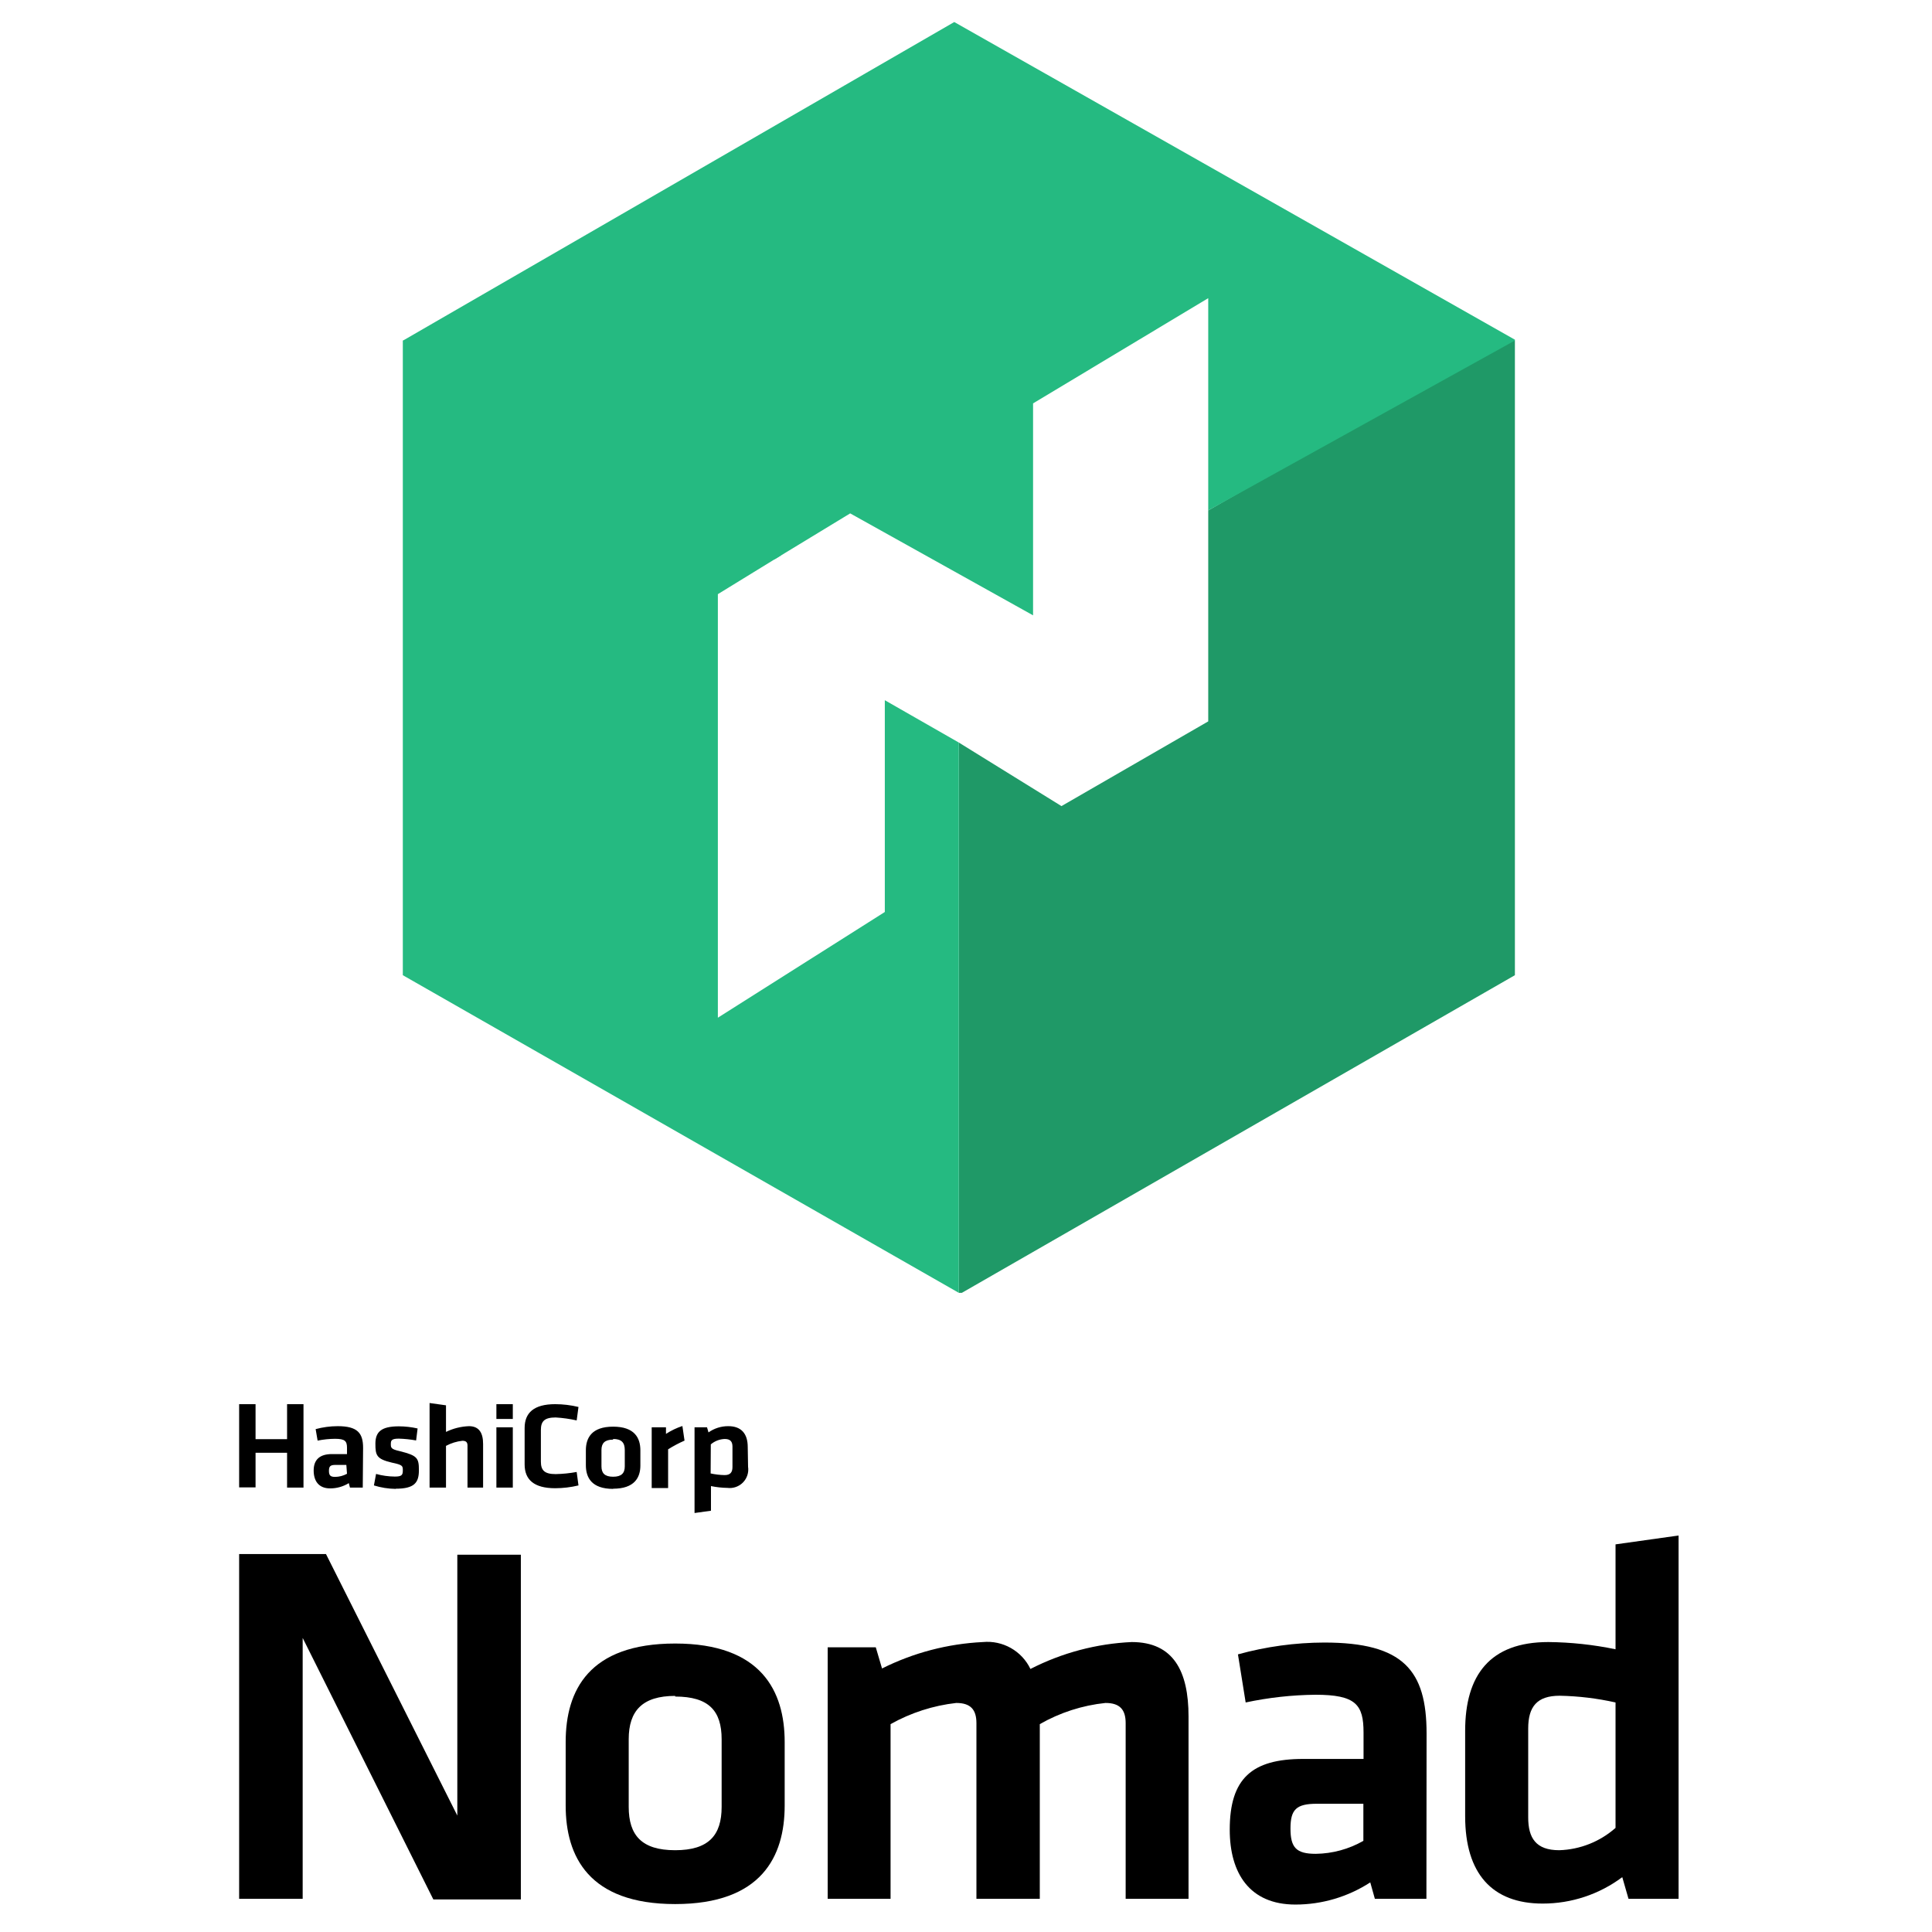
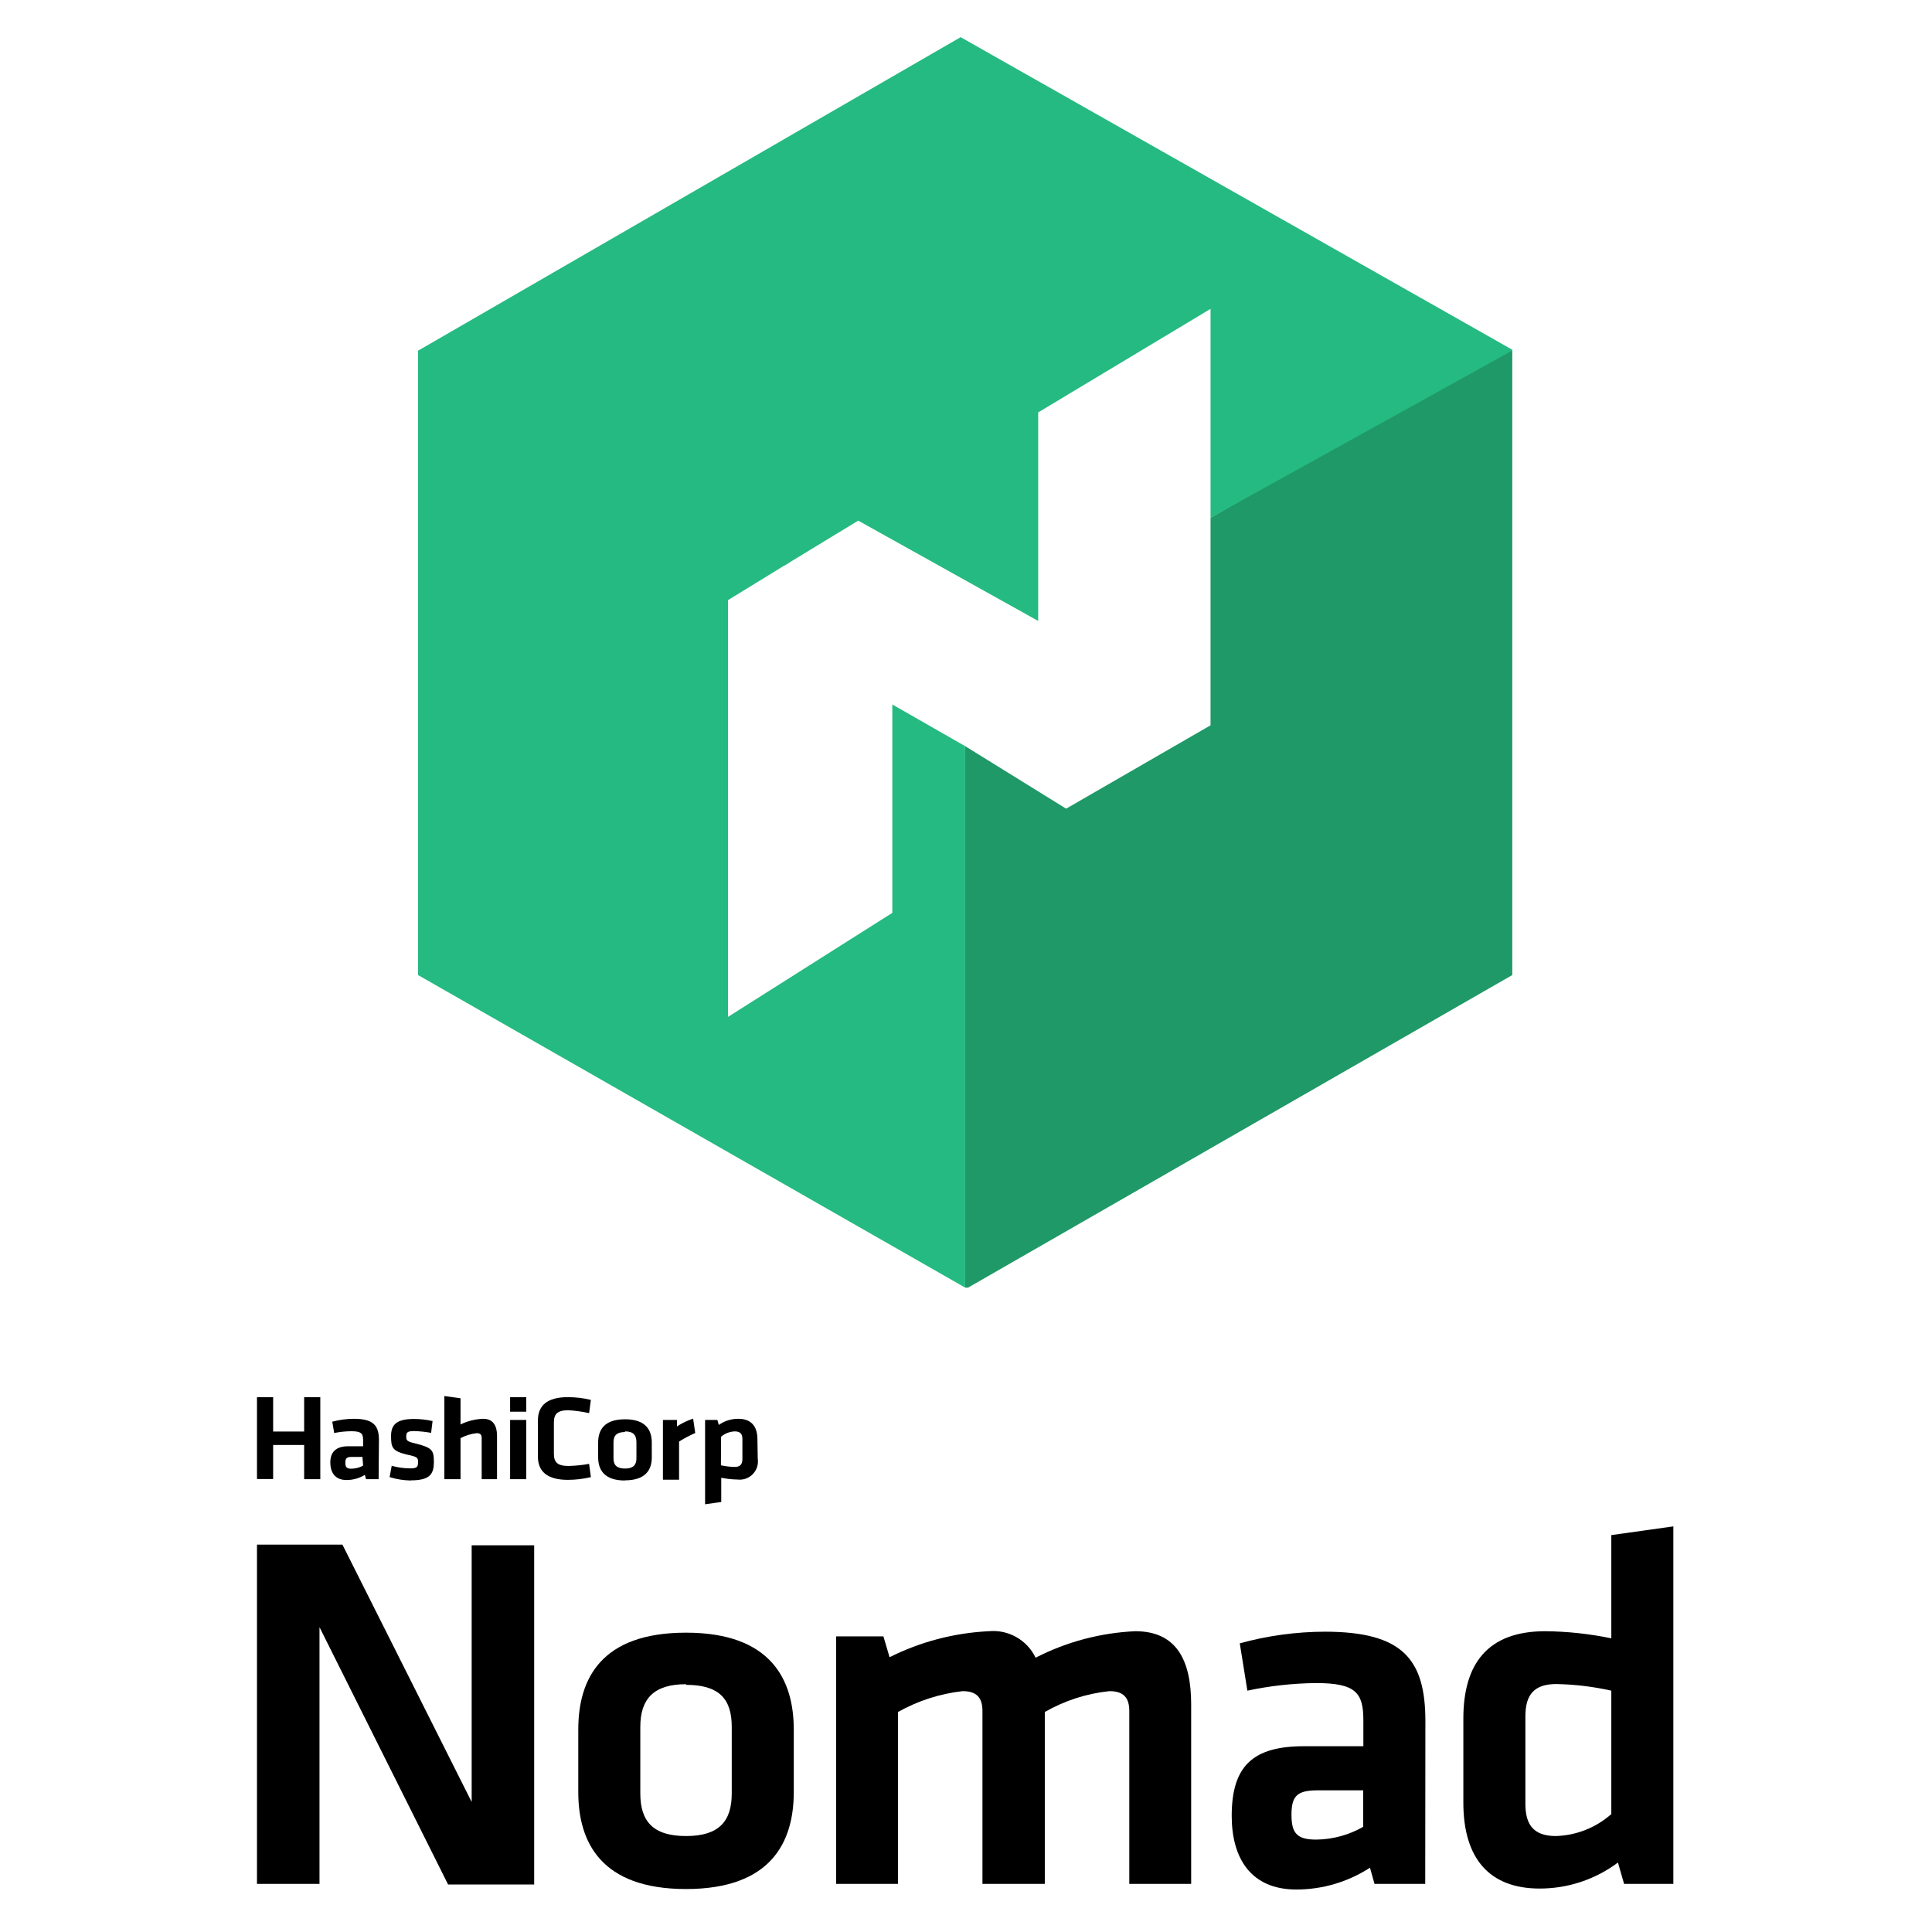
- <svg xmlns="http://www.w3.org/2000/svg" width="350px" height="350px" viewBox="57.5 21.5 236 307" version="1.1">
+ <svg xmlns="http://www.w3.org/2000/svg" width="350px" height="350px" viewBox="55.42 19 238.16 312" version="1.1">
  <defs />
  <g id="Page-1" stroke="none" stroke-width="1" fill="none" fill-rule="evenodd">
    <g id="Artboard" fill-rule="nonzero">
      <g id="Nomad_VerticalLogo_FullColor" transform="translate(60, 25)">
        <polygon id="Shape" fill="#1F9967" points="153.991 77.609 153.991 111.13 130.67 124.591 114.365 114.496 114.365 201.939 114.835 201.939 202.722 151.461 202.722 50.609 201.078 50.609" />
        <polygon id="Shape" fill="#25BA81" points="113.635 0 26.009 50.635 85.122 85.357 97.096 78.078 126.157 94.278 126.157 60.6 153.991 43.878 153.991 77.609 202.722 50.609 202.722 50.478" />
        <polygon id="Shape" fill="#25BA81" points="102.6 107.765 102.6 141.417 76.07 158.217 76.07 90.913 86.139 84.73 26.53 50.609 26.009 50.635 26.009 151.461 114.365 201.939 114.365 114.496" />
        <polygon id="Shape" fill="#000000" points="10.096 256.774 10.096 298.226 0 298.226 0 243.443 13.8 243.443 34.67 285 34.67 243.548 44.765 243.548 44.765 298.33 30.861 298.33" />
        <path d="M69.287,299.061 C55.565,299.061 51.887,291.496 51.887,283.409 L51.887,273.313 C51.887,265.096 55.591,257.661 69.287,257.661 C82.983,257.661 86.687,265.226 86.687,273.313 L86.687,283.409 C86.687,291.496 83.009,299.061 69.287,299.061 Z M69.287,265.983 C64.07,265.983 61.904,268.357 61.904,272.87 L61.904,283.617 C61.904,288.13 63.965,290.504 69.287,290.504 C74.609,290.504 76.67,288.13 76.67,283.617 L76.67,272.87 C76.67,268.357 74.635,266.087 69.287,266.087 L69.287,265.983 Z" id="Shape" fill="#000000" />
        <path d="M117.157,298.226 L117.157,270.313 C117.157,268.174 116.243,267.104 113.948,267.104 C110.28,267.518 106.732,268.663 103.513,270.47 L103.513,298.226 L93.522,298.226 L93.522,258.261 L101.165,258.261 L102.157,261.626 C107.145,259.126 112.601,257.696 118.174,257.426 C121.343,257.125 124.364,258.833 125.739,261.704 C130.735,259.14 136.225,257.681 141.835,257.426 C148.487,257.426 150.861,262.096 150.861,269.243 L150.861,298.226 L140.87,298.226 L140.87,270.313 C140.87,268.174 139.957,267.104 137.661,267.104 C133.986,267.487 130.432,268.633 127.226,270.47 L127.226,298.226 L117.157,298.226 Z" id="Shape" fill="#000000" />
        <path d="M188.661,298.226 L180.47,298.226 L179.739,295.617 C176.197,297.915 172.066,299.139 167.843,299.139 C160.539,299.139 157.409,294.13 157.409,287.243 C157.409,279.104 160.93,276 169.07,276 L178.67,276 L178.67,271.8 C178.67,267.365 177.443,265.8 171.026,265.8 C167.299,265.838 163.585,266.249 159.939,267.026 L158.713,259.383 C163.183,258.15 167.798,257.518 172.435,257.504 C185.009,257.504 188.687,261.939 188.687,271.957 L188.661,298.226 Z M178.643,283.122 L171.261,283.122 C167.974,283.122 167.061,284.035 167.061,287.061 C167.061,290.087 167.974,291.078 171.078,291.078 C173.734,291.044 176.337,290.335 178.643,289.017 L178.643,283.122 Z" id="Shape" fill="#000000" />
        <path d="M194.817,271.539 C194.817,262.67 198.757,257.426 208.043,257.426 C211.629,257.461 215.202,257.845 218.713,258.574 L218.713,241.904 L228.73,240.496 L228.73,298.226 L220.774,298.226 L219.783,294.783 C216.132,297.516 211.691,298.99 207.13,298.983 C199.096,298.983 194.817,294.209 194.817,285.104 L194.817,271.539 Z M218.713,267.026 C215.8,266.372 212.828,266.014 209.843,265.957 C206.243,265.957 204.835,267.678 204.835,271.174 L204.835,285.287 C204.835,288.574 206.061,290.504 209.765,290.504 C213.071,290.402 216.236,289.147 218.713,286.957 L218.713,267.026 Z" id="Shape" fill="#000000" />
        <path d="M7.617,232.878 L7.617,227.348 L2.609,227.348 L2.609,232.852 L0,232.852 L0,219.626 L2.609,219.626 L2.609,225.183 L7.617,225.183 L7.617,219.626 L10.226,219.626 L10.226,232.878 L7.617,232.878 Z M19.643,232.878 L17.609,232.878 L17.426,232.174 C16.532,232.725 15.502,233.014 14.452,233.009 C12.626,233.009 11.843,231.809 11.843,230.165 C11.843,228.522 12.73,227.557 14.739,227.557 L17.139,227.557 L17.139,226.565 C17.139,225.496 16.826,225.13 15.235,225.13 C14.306,225.137 13.38,225.233 12.47,225.417 L12.157,223.591 C13.296,223.283 14.471,223.125 15.652,223.122 C18.783,223.122 19.696,224.191 19.696,226.565 L19.643,232.878 Z M17.035,229.278 L15.313,229.278 C14.504,229.278 14.27,229.487 14.27,230.217 C14.27,230.948 14.504,231.183 15.261,231.183 C15.918,231.172 16.563,231.002 17.139,230.687 L17.035,229.278 Z M24.861,233.087 C23.693,233.07 22.533,232.886 21.417,232.539 L21.757,230.713 C22.726,230.981 23.725,231.121 24.73,231.13 C25.826,231.13 26.009,230.896 26.009,230.165 C26.009,229.435 26.009,229.278 24.261,228.913 C21.835,228.339 21.652,227.765 21.652,225.913 C21.652,224.061 22.539,223.148 25.383,223.148 C26.383,223.151 27.381,223.265 28.357,223.487 L28.122,225.391 C27.217,225.227 26.302,225.131 25.383,225.104 C24.287,225.104 24.104,225.339 24.104,225.939 C24.104,226.539 24.104,226.774 25.513,227.087 C28.304,227.791 28.565,228.157 28.565,230.113 C28.565,232.07 27.887,233.061 24.887,233.061 L24.861,233.087 Z M36.287,232.878 L36.287,226.2 C36.287,225.678 36.052,225.443 35.478,225.443 C34.565,225.542 33.679,225.816 32.87,226.252 L32.87,232.878 L30.261,232.878 L30.261,219.443 L32.87,219.809 L32.87,224.035 C34.01,223.479 35.254,223.168 36.522,223.122 C38.165,223.122 38.765,224.243 38.765,225.939 L38.765,232.878 L36.287,232.878 Z M40.878,221.974 L40.878,219.626 L43.487,219.626 L43.487,221.974 L40.878,221.974 Z M40.878,232.878 L40.878,223.304 L43.487,223.304 L43.487,232.878 L40.878,232.878 Z M45.365,223.409 C45.365,221.009 46.826,219.626 50.217,219.626 C51.465,219.629 52.708,219.778 53.922,220.07 L53.635,222.209 C52.536,221.962 51.42,221.805 50.296,221.739 C48.522,221.739 47.948,222.339 47.948,223.722 L47.948,228.757 C47.948,230.139 48.522,230.739 50.296,230.739 C51.416,230.716 52.533,230.603 53.635,230.4 L53.922,232.539 C52.708,232.831 51.465,232.98 50.217,232.983 C46.826,232.983 45.365,231.6 45.365,229.2 L45.365,223.409 Z M59.426,233.087 C56.009,233.087 55.096,231.287 55.096,229.33 L55.096,226.957 C55.096,225 56.009,223.2 59.426,223.2 C62.843,223.2 63.757,225 63.757,226.957 L63.757,229.383 C63.757,231.261 62.843,233.061 59.426,233.061 L59.426,233.087 Z M59.426,225.261 C58.096,225.261 57.574,225.835 57.574,226.904 L57.574,229.513 C57.574,230.583 58.096,231.157 59.426,231.157 C60.757,231.157 61.278,230.583 61.278,229.513 L61.278,226.904 C61.278,225.73 60.757,225.157 59.426,225.157 L59.426,225.261 Z M70.774,225.417 C69.871,225.813 68.999,226.275 68.165,226.8 L68.165,232.957 L65.557,232.957 L65.557,223.304 L67.826,223.304 L67.826,224.348 C68.639,223.821 69.515,223.4 70.435,223.096 L70.774,225.417 Z M80.87,229.565 C81.008,230.479 80.71,231.405 80.064,232.066 C79.418,232.727 78.499,233.047 77.583,232.93 C76.706,232.915 75.833,232.819 74.974,232.643 L74.974,236.557 L72.365,236.922 L72.365,223.304 L74.348,223.304 L74.583,224.113 C75.504,223.459 76.609,223.112 77.739,223.122 C79.748,223.122 80.817,224.27 80.817,226.435 L80.87,229.565 Z M74.922,230.635 C75.651,230.793 76.393,230.881 77.139,230.896 C78.026,230.896 78.391,230.478 78.391,229.617 L78.391,226.383 C78.391,225.6 78.078,225.157 77.165,225.157 C76.35,225.184 75.568,225.487 74.948,226.017 L74.922,230.635 Z" id="Shape" fill="#000000" />
      </g>
    </g>
  </g>
</svg>
